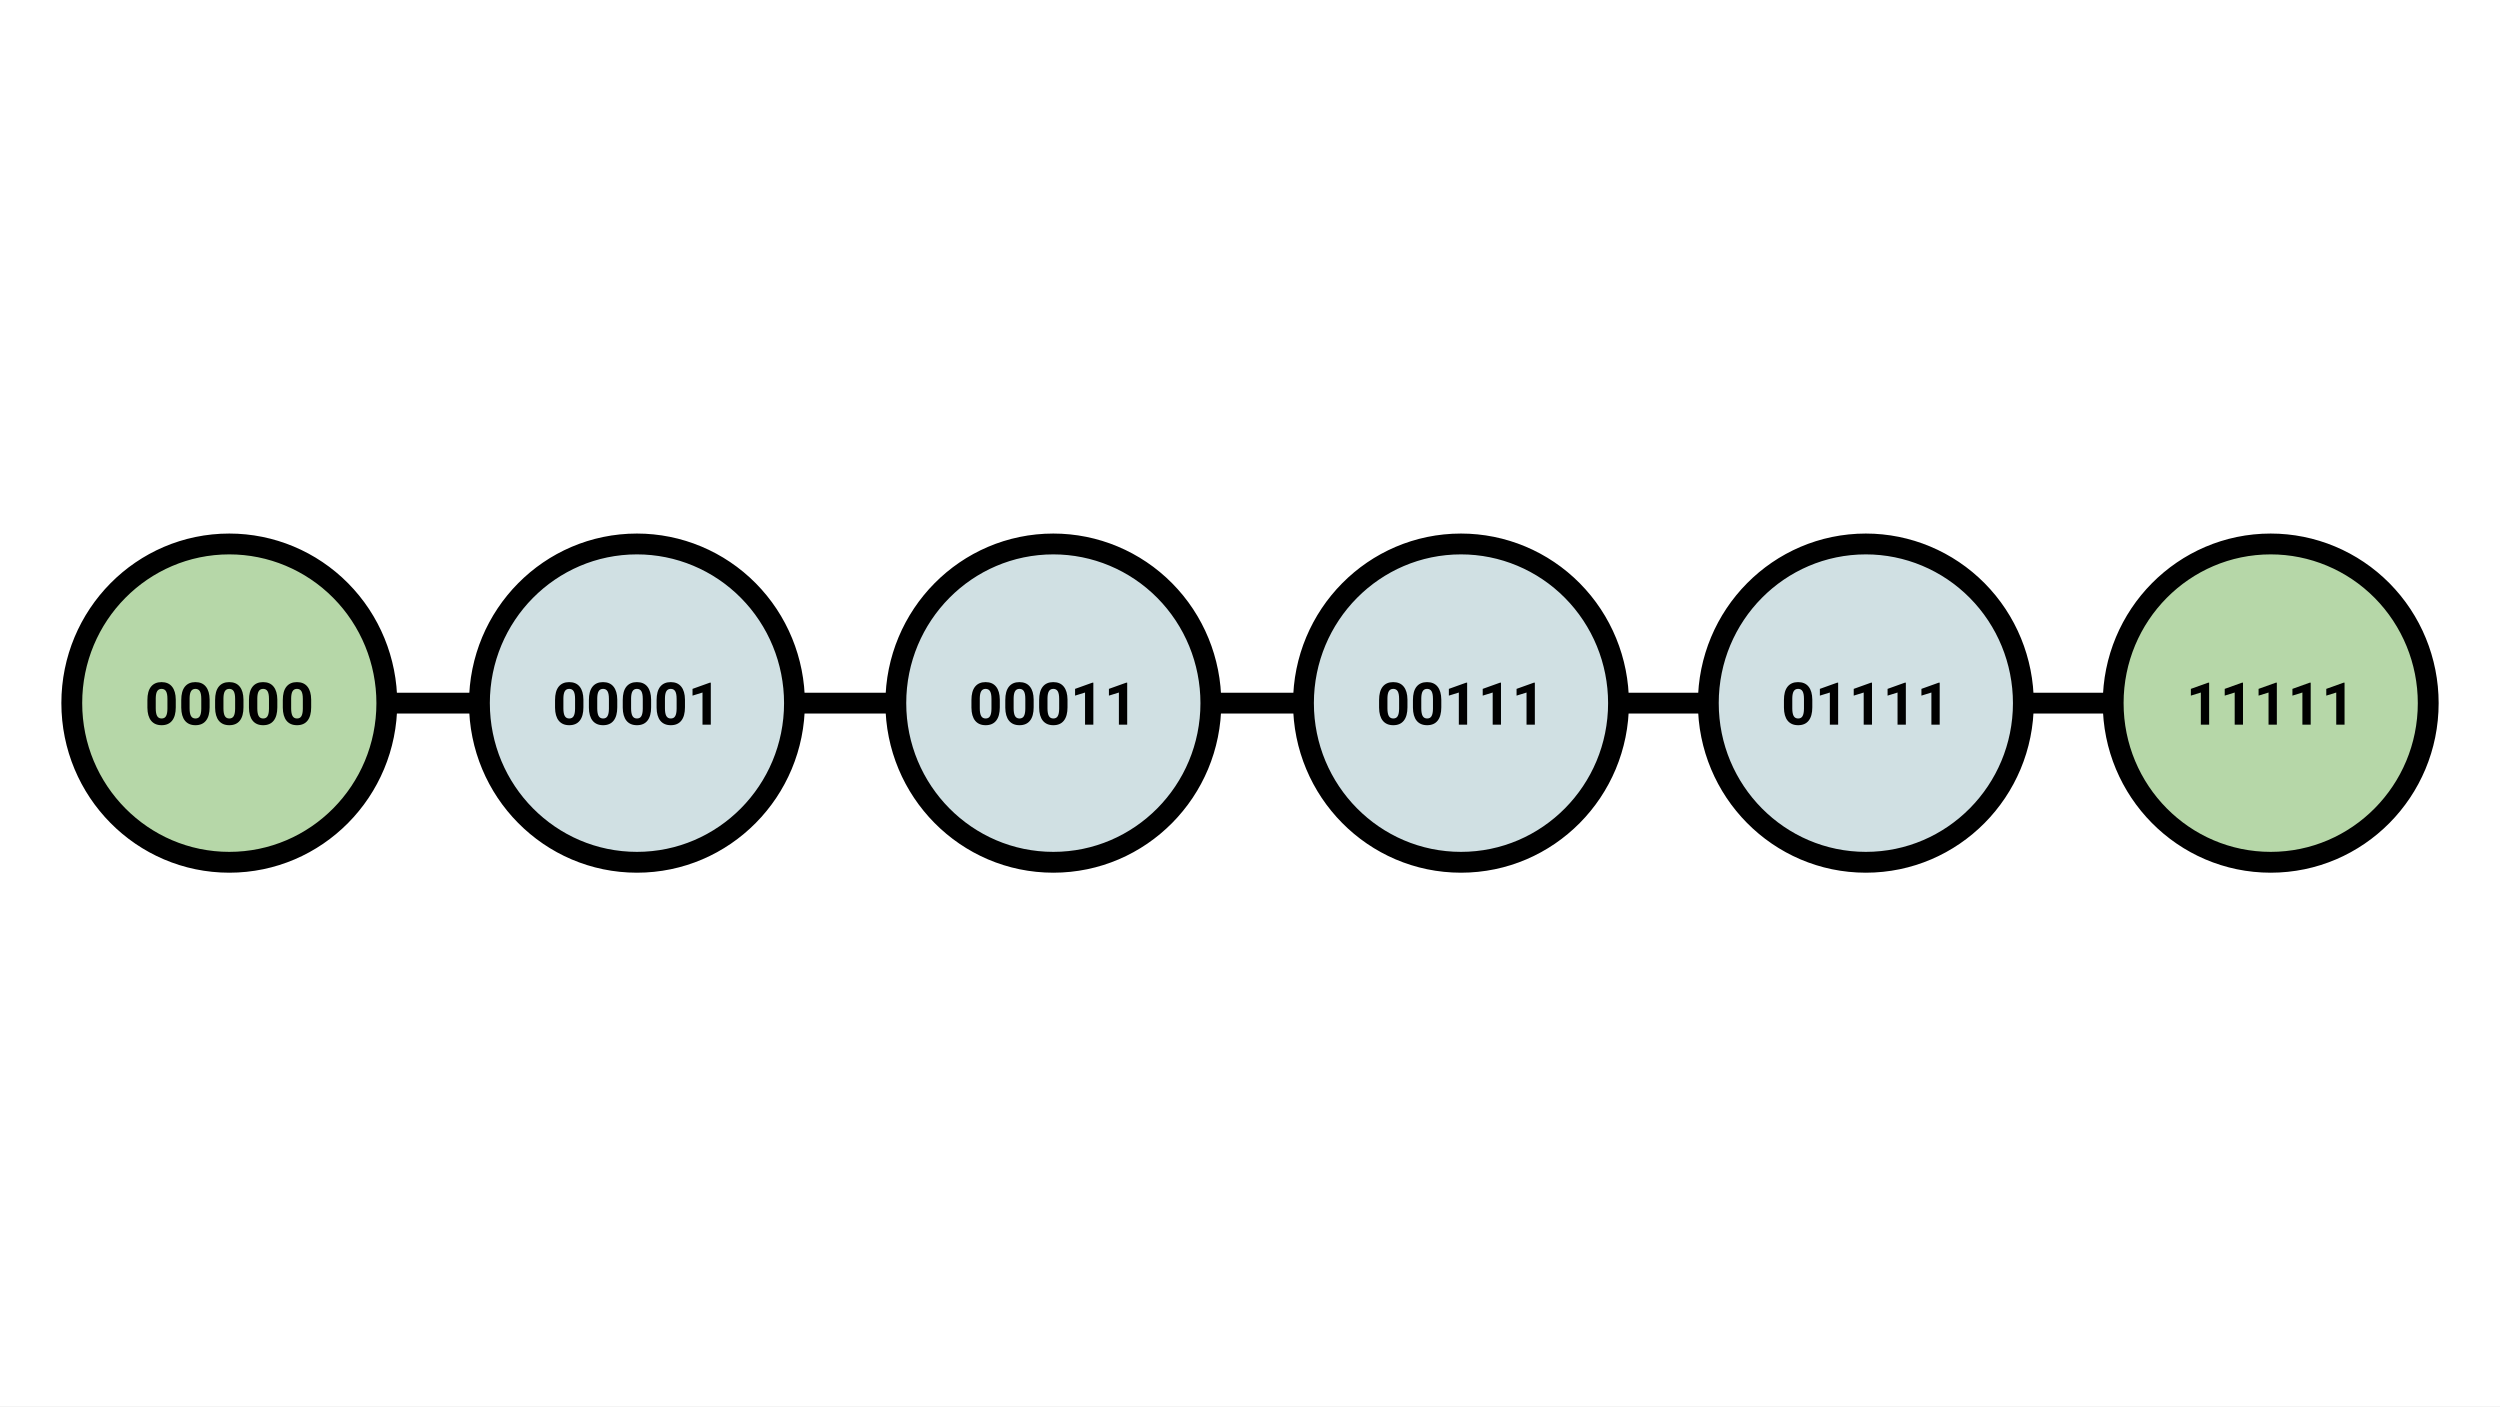
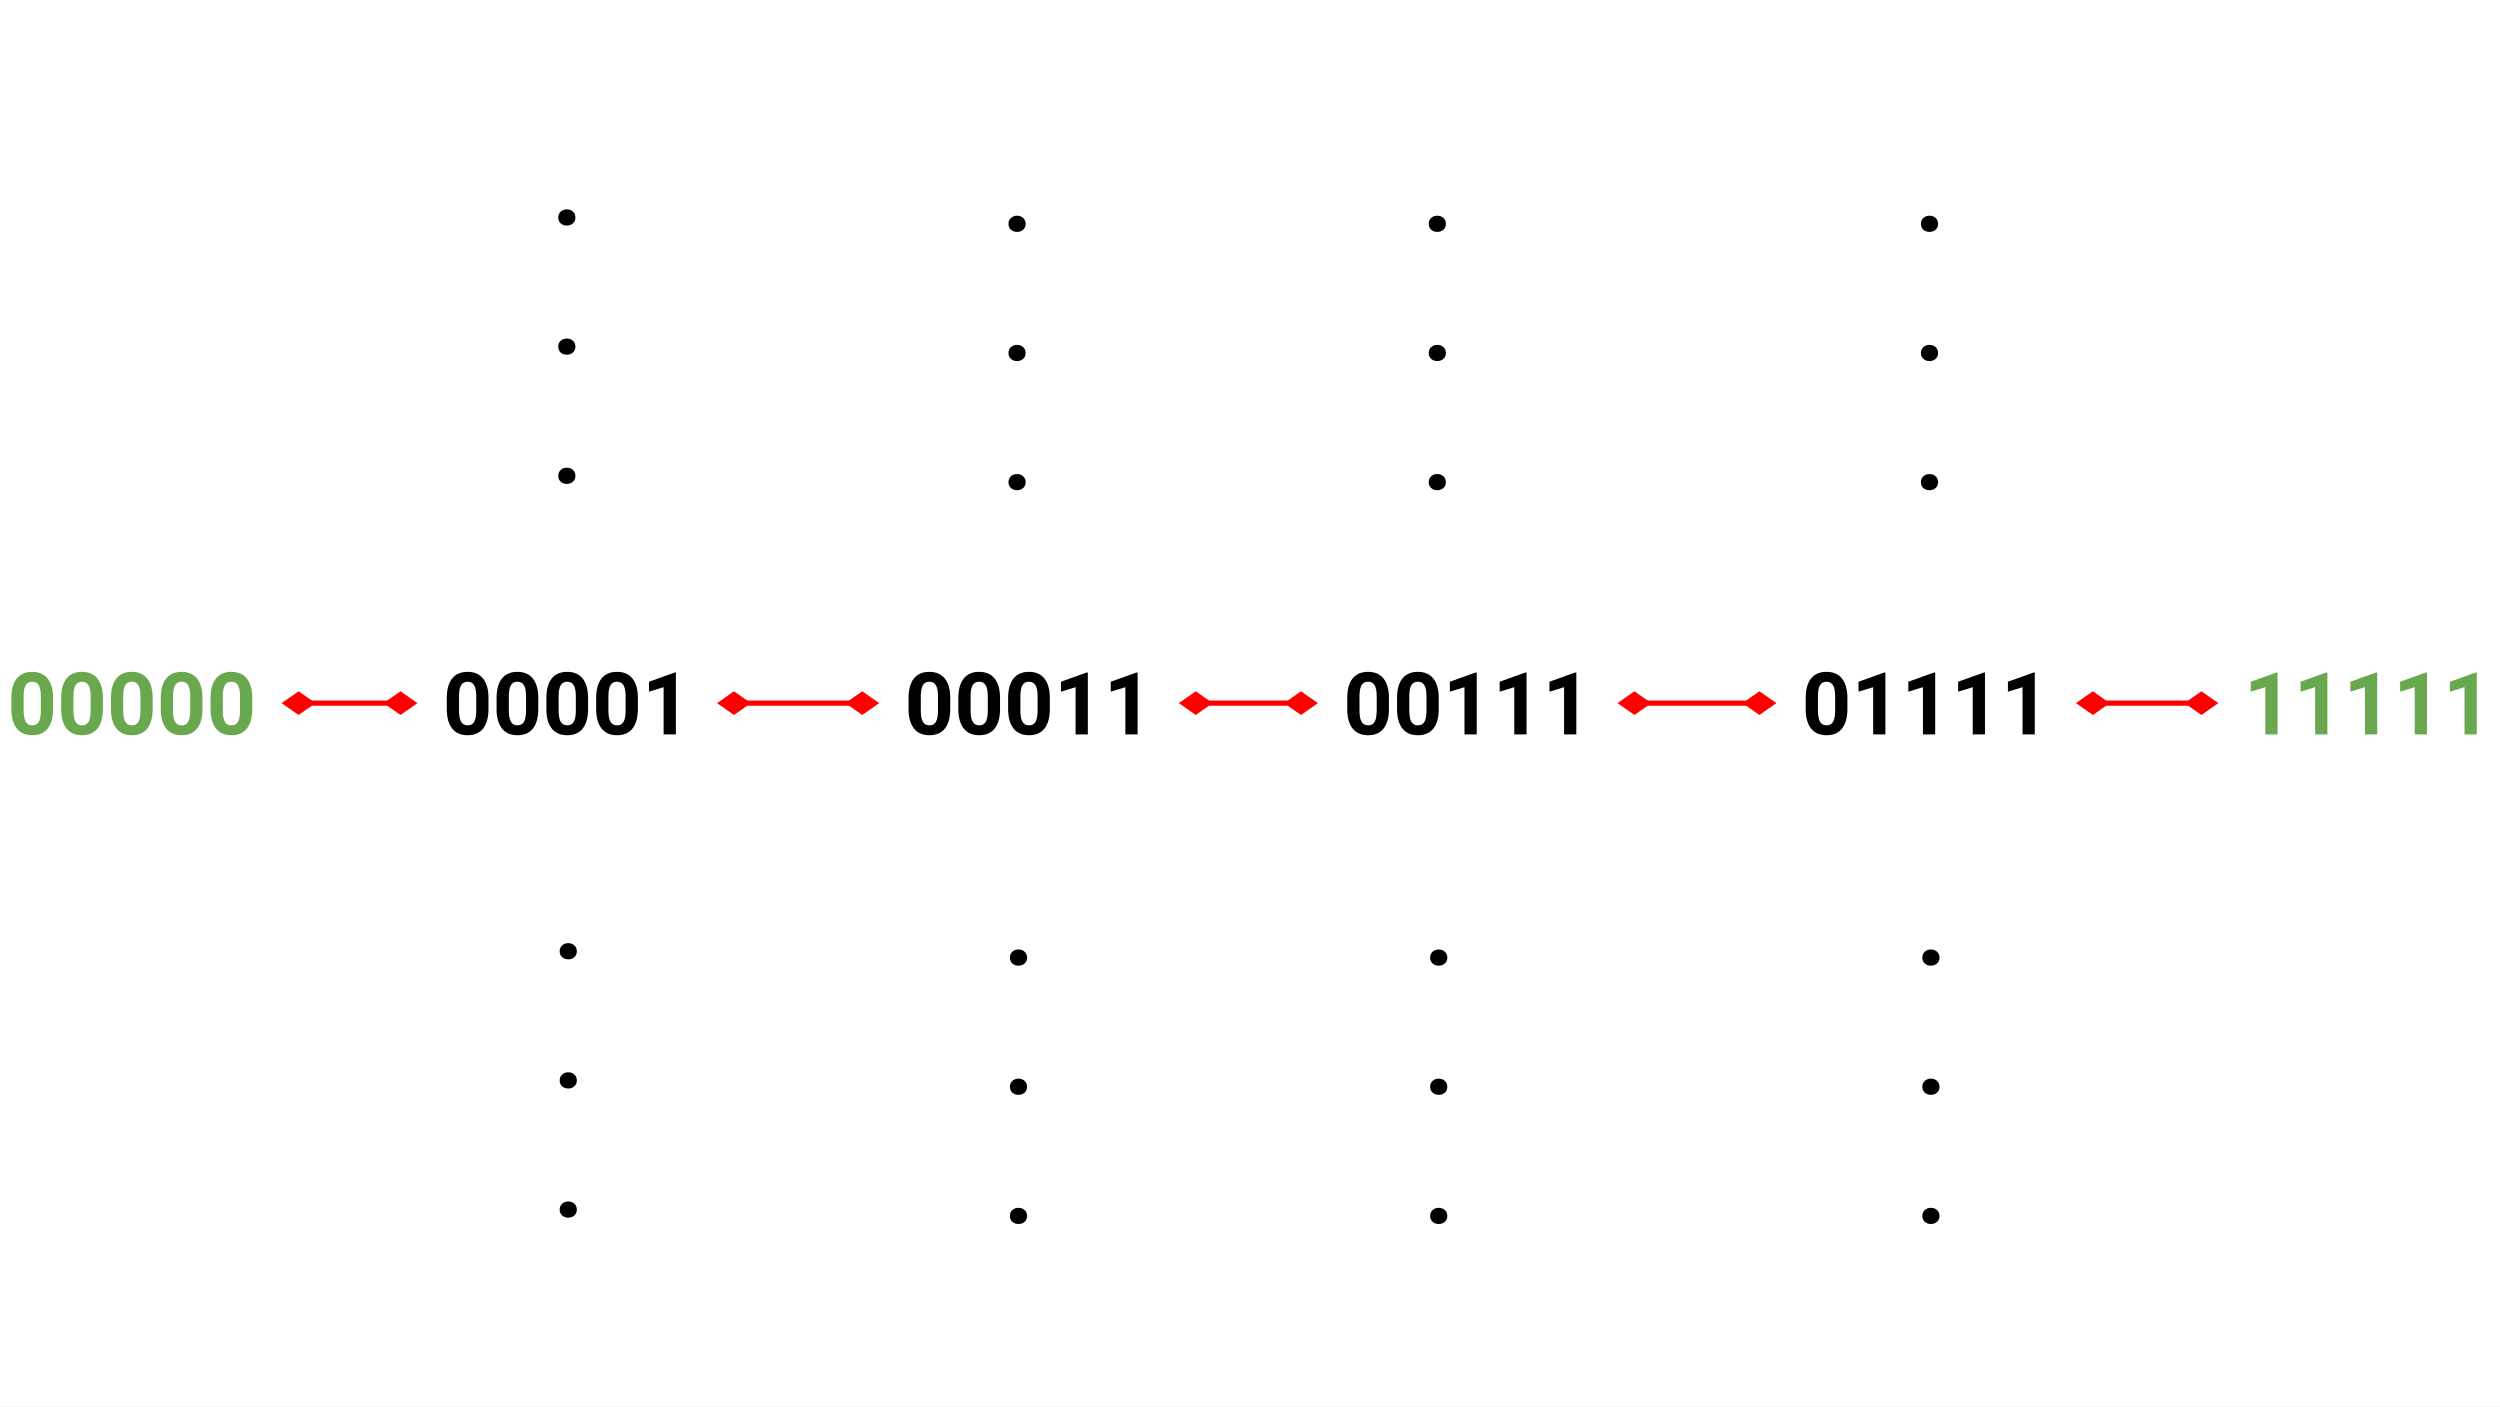
<svg xmlns="http://www.w3.org/2000/svg" version="1.1" viewBox="0.0 0.0 960.0 540.0" fill="none" stroke="none" stroke-linecap="square" stroke-miterlimit="10">
-   <clipPath id="g10ca9ff00e6_0_8.0">
+   <clipPath id="g119b184e3bb_0_98.0">
    <path d="m0 0l960.0 0l0 540.0l-960.0 0l0 -540.0z" clip-rule="nonzero" />
  </clipPath>
-   <g clip-path="url(#g10ca9ff00e6_0_8.0)">
+   <g clip-path="url(#g119b184e3bb_0_98.0)">
    <path fill="#ffffff" d="m0 0l960.0 0l0 540.0l-960.0 0z" fill-rule="evenodd" />
-     <path fill="#b6d7a8" d="m27.564 270.0l0 0c0 -33.755 27.081 -61.118 60.488 -61.118l0 0c16.042 0 31.428 6.439 42.772 17.901c11.344 11.462 17.717 27.007 17.717 43.217l0 0c0 33.755 -27.081 61.118 -60.488 61.118l0 0c-33.407 0 -60.488 -27.363 -60.488 -61.118z" fill-rule="evenodd" />
-     <path stroke="#000000" stroke-width="8.0" stroke-linejoin="round" stroke-linecap="butt" d="m27.564 270.0l0 0c0 -33.755 27.081 -61.118 60.488 -61.118l0 0c16.042 0 31.428 6.439 42.772 17.901c11.344 11.462 17.717 27.007 17.717 43.217l0 0c0 33.755 -27.081 61.118 -60.488 61.118l0 0c-33.407 0 -60.488 -27.363 -60.488 -61.118z" fill-rule="evenodd" />
-     <path fill="#000000" d="m67.494 271.604q0 3.344 -1.391 5.109q-1.375 1.766 -4.047 1.766q-2.625 0 -4.031 -1.734q-1.391 -1.734 -1.422 -4.984l0 -2.953q0 -3.375 1.391 -5.125q1.406 -1.75 4.031 -1.75q2.641 0 4.031 1.734q1.406 1.734 1.438 4.969l0 2.969zm-3.203 -3.25q0 -2.016 -0.547 -2.922q-0.547 -0.906 -1.703 -0.906q-1.125 0 -1.672 0.875q-0.531 0.859 -0.562 2.703l0 3.922q0 1.969 0.531 2.922q0.547 0.953 1.719 0.953q1.172 0 1.688 -0.906q0.531 -0.922 0.547 -2.812l0 -3.828zm16.202 3.25q0 3.344 -1.391 5.109q-1.375 1.766 -4.047 1.766q-2.625 0 -4.031 -1.734q-1.391 -1.734 -1.422 -4.984l0 -2.953q0 -3.375 1.391 -5.125q1.406 -1.75 4.031 -1.75q2.641 0 4.031 1.734q1.406 1.734 1.438 4.969l0 2.969zm-3.203 -3.25q0 -2.016 -0.547 -2.922q-0.547 -0.906 -1.703 -0.906q-1.125 0 -1.672 0.875q-0.531 0.859 -0.562 2.703l0 3.922q0 1.969 0.531 2.922q0.547 0.953 1.719 0.953q1.172 0 1.688 -0.906q0.531 -0.922 0.547 -2.812l0 -3.828zm16.202 3.25q0 3.344 -1.391 5.109q-1.375 1.766 -4.047 1.766q-2.625 0 -4.031 -1.734q-1.391 -1.734 -1.422 -4.984l0 -2.953q0 -3.375 1.391 -5.125q1.406 -1.75 4.031 -1.75q2.641 0 4.031 1.734q1.406 1.734 1.438 4.969l0 2.969zm-3.203 -3.25q0 -2.016 -0.547 -2.922q-0.547 -0.906 -1.703 -0.906q-1.125 0 -1.672 0.875q-0.531 0.859 -0.562 2.703l0 3.922q0 1.969 0.531 2.922q0.547 0.953 1.719 0.953q1.172 0 1.688 -0.906q0.531 -0.922 0.547 -2.812l0 -3.828zm16.202 3.25q0 3.344 -1.391 5.109q-1.375 1.766 -4.047 1.766q-2.625 0 -4.031 -1.734q-1.391 -1.734 -1.422 -4.984l0 -2.953q0 -3.375 1.391 -5.125q1.406 -1.75 4.031 -1.75q2.641 0 4.031 1.734q1.406 1.734 1.438 4.969l0 2.969zm-3.203 -3.25q0 -2.016 -0.547 -2.922q-0.547 -0.906 -1.703 -0.906q-1.125 0 -1.672 0.875q-0.531 0.859 -0.562 2.703l0 3.922q0 1.969 0.531 2.922q0.547 0.953 1.719 0.953q1.172 0 1.688 -0.906q0.531 -0.922 0.547 -2.812l0 -3.828zm16.202 3.25q0 3.344 -1.391 5.109q-1.375 1.766 -4.047 1.766q-2.625 0 -4.031 -1.734q-1.391 -1.734 -1.422 -4.984l0 -2.953q0 -3.375 1.391 -5.125q1.406 -1.75 4.031 -1.75q2.641 0 4.031 1.734q1.406 1.734 1.438 4.969l0 2.969zm-3.203 -3.25q0 -2.016 -0.547 -2.922q-0.547 -0.906 -1.703 -0.906q-1.125 0 -1.672 0.875q-0.531 0.859 -0.562 2.703l0 3.922q0 1.969 0.531 2.922q0.547 0.953 1.719 0.953q1.172 0 1.688 -0.906q0.531 -0.922 0.547 -2.812l0 -3.828z" fill-rule="nonzero" />
-     <path fill="#d0e0e3" d="m343.995 270.0l0 0c0 -33.755 27.081 -61.118 60.488 -61.118l0 0c16.042 0 31.428 6.439 42.772 17.901c11.344 11.462 17.717 27.007 17.717 43.217l0 0c0 33.755 -27.081 61.118 -60.488 61.118l0 0c-33.407 0 -60.488 -27.363 -60.488 -61.118z" fill-rule="evenodd" />
-     <path stroke="#000000" stroke-width="8.0" stroke-linejoin="round" stroke-linecap="butt" d="m343.995 270.0l0 0c0 -33.755 27.081 -61.118 60.488 -61.118l0 0c16.042 0 31.428 6.439 42.772 17.901c11.344 11.462 17.717 27.007 17.717 43.217l0 0c0 33.755 -27.081 61.118 -60.488 61.118l0 0c-33.407 0 -60.488 -27.363 -60.488 -61.118z" fill-rule="evenodd" />
-     <path fill="#000000" d="m383.925 271.604q0 3.344 -1.391 5.109q-1.375 1.766 -4.047 1.766q-2.625 0 -4.031 -1.734q-1.391 -1.734 -1.422 -4.984l0 -2.953q0 -3.375 1.391 -5.125q1.406 -1.75 4.031 -1.75q2.641 0 4.031 1.734q1.406 1.734 1.438 4.969l0 2.969zm-3.203 -3.25q0 -2.016 -0.547 -2.922q-0.547 -0.906 -1.703 -0.906q-1.125 0 -1.672 0.875q-0.531 0.859 -0.562 2.703l0 3.922q0 1.969 0.531 2.922q0.547 0.953 1.719 0.953q1.172 0 1.688 -0.906q0.531 -0.922 0.547 -2.812l0 -3.828zm16.202 3.25q0 3.344 -1.391 5.109q-1.375 1.766 -4.047 1.766q-2.625 0 -4.031 -1.734q-1.391 -1.734 -1.422 -4.984l0 -2.953q0 -3.375 1.391 -5.125q1.406 -1.75 4.031 -1.75q2.641 0 4.031 1.734q1.406 1.734 1.438 4.969l0 2.969zm-3.203 -3.25q0 -2.016 -0.547 -2.922q-0.547 -0.906 -1.703 -0.906q-1.125 0 -1.672 0.875q-0.531 0.859 -0.562 2.703l0 3.922q0 1.969 0.531 2.922q0.547 0.953 1.719 0.953q1.172 0 1.688 -0.906q0.531 -0.922 0.547 -2.812l0 -3.828zm16.202 3.25q0 3.344 -1.391 5.109q-1.375 1.766 -4.047 1.766q-2.625 0 -4.031 -1.734q-1.391 -1.734 -1.422 -4.984l0 -2.953q0 -3.375 1.391 -5.125q1.406 -1.75 4.031 -1.75q2.641 0 4.031 1.734q1.406 1.734 1.438 4.969l0 2.969zm-3.203 -3.25q0 -2.016 -0.547 -2.922q-0.547 -0.906 -1.703 -0.906q-1.125 0 -1.672 0.875q-0.531 0.859 -0.562 2.703l0 3.922q0 1.969 0.531 2.922q0.547 0.953 1.719 0.953q1.172 0 1.688 -0.906q0.531 -0.922 0.547 -2.812l0 -3.828zm13.124 9.906l-3.188 0l0 -12.328l-3.828 1.188l0 -2.594l6.672 -2.391l0.344 0l0 16.125zm12.999 0l-3.188 0l0 -12.328l-3.828 1.188l0 -2.594l6.672 -2.391l0.344 0l0 16.125z" fill-rule="nonzero" />
-     <path fill="#d0e0e3" d="m184.1 270.0l0 0c0 -33.755 27.081 -61.118 60.488 -61.118l0 0c16.042 0 31.428 6.439 42.772 17.901c11.344 11.462 17.717 27.007 17.717 43.217l0 0c0 33.755 -27.081 61.118 -60.488 61.118l0 0c-33.407 0 -60.488 -27.363 -60.488 -61.118z" fill-rule="evenodd" />
-     <path stroke="#000000" stroke-width="8.0" stroke-linejoin="round" stroke-linecap="butt" d="m184.1 270.0l0 0c0 -33.755 27.081 -61.118 60.488 -61.118l0 0c16.042 0 31.428 6.439 42.772 17.901c11.344 11.462 17.717 27.007 17.717 43.217l0 0c0 33.755 -27.081 61.118 -60.488 61.118l0 0c-33.407 0 -60.488 -27.363 -60.488 -61.118z" fill-rule="evenodd" />
-     <path fill="#000000" d="m224.029 271.604q0 3.344 -1.391 5.109q-1.375 1.766 -4.047 1.766q-2.625 0 -4.031 -1.734q-1.391 -1.734 -1.422 -4.984l0 -2.953q0 -3.375 1.391 -5.125q1.406 -1.75 4.031 -1.75q2.641 0 4.031 1.734q1.406 1.734 1.438 4.969l0 2.969zm-3.203 -3.25q0 -2.016 -0.547 -2.922q-0.547 -0.906 -1.703 -0.906q-1.125 0 -1.672 0.875q-0.531 0.859 -0.562 2.703l0 3.922q0 1.969 0.531 2.922q0.547 0.953 1.719 0.953q1.172 0 1.688 -0.906q0.531 -0.922 0.547 -2.812l0 -3.828zm16.202 3.25q0 3.344 -1.391 5.109q-1.375 1.766 -4.047 1.766q-2.625 0 -4.031 -1.734q-1.391 -1.734 -1.422 -4.984l0 -2.953q0 -3.375 1.391 -5.125q1.406 -1.75 4.031 -1.75q2.641 0 4.031 1.734q1.406 1.734 1.438 4.969l0 2.969zm-3.203 -3.25q0 -2.016 -0.547 -2.922q-0.547 -0.906 -1.703 -0.906q-1.125 0 -1.672 0.875q-0.531 0.859 -0.562 2.703l0 3.922q0 1.969 0.531 2.922q0.547 0.953 1.719 0.953q1.172 0 1.688 -0.906q0.531 -0.922 0.547 -2.812l0 -3.828zm16.202 3.25q0 3.344 -1.391 5.109q-1.375 1.766 -4.047 1.766q-2.625 0 -4.031 -1.734q-1.391 -1.734 -1.422 -4.984l0 -2.953q0 -3.375 1.391 -5.125q1.406 -1.75 4.031 -1.75q2.641 0 4.031 1.734q1.406 1.734 1.438 4.969l0 2.969zm-3.203 -3.25q0 -2.016 -0.547 -2.922q-0.547 -0.906 -1.703 -0.906q-1.125 0 -1.672 0.875q-0.531 0.859 -0.562 2.703l0 3.922q0 1.969 0.531 2.922q0.547 0.953 1.719 0.953q1.172 0 1.688 -0.906q0.531 -0.922 0.547 -2.812l0 -3.828zm16.202 3.25q0 3.344 -1.391 5.109q-1.375 1.766 -4.047 1.766q-2.625 0 -4.031 -1.734q-1.391 -1.734 -1.422 -4.984l0 -2.953q0 -3.375 1.391 -5.125q1.406 -1.75 4.031 -1.75q2.641 0 4.031 1.734q1.406 1.734 1.438 4.969l0 2.969zm-3.203 -3.25q0 -2.016 -0.547 -2.922q-0.547 -0.906 -1.703 -0.906q-1.125 0 -1.672 0.875q-0.531 0.859 -0.562 2.703l0 3.922q0 1.969 0.531 2.922q0.547 0.953 1.719 0.953q1.172 0 1.688 -0.906q0.531 -0.922 0.547 -2.812l0 -3.828zm13.124 9.906l-3.188 0l0 -12.328l-3.828 1.188l0 -2.594l6.672 -2.391l0.344 0l0 16.125z" fill-rule="nonzero" />
-     <path fill="#d0e0e3" d="m500.531 270.0l0 0c0 -33.755 27.081 -61.118 60.488 -61.118l0 0c16.042 0 31.428 6.439 42.772 17.901c11.344 11.462 17.717 27.007 17.717 43.217l0 0c0 33.755 -27.081 61.118 -60.488 61.118l0 0c-33.407 0 -60.488 -27.363 -60.488 -61.118z" fill-rule="evenodd" />
-     <path stroke="#000000" stroke-width="8.0" stroke-linejoin="round" stroke-linecap="butt" d="m500.531 270.0l0 0c0 -33.755 27.081 -61.118 60.488 -61.118l0 0c16.042 0 31.428 6.439 42.772 17.901c11.344 11.462 17.717 27.007 17.717 43.217l0 0c0 33.755 -27.081 61.118 -60.488 61.118l0 0c-33.407 0 -60.488 -27.363 -60.488 -61.118z" fill-rule="evenodd" />
-     <path fill="#000000" d="m540.46 271.604q0 3.344 -1.391 5.109q-1.375 1.766 -4.047 1.766q-2.625 0 -4.031 -1.734q-1.391 -1.734 -1.422 -4.984l0 -2.953q0 -3.375 1.391 -5.125q1.406 -1.75 4.031 -1.75q2.641 0 4.031 1.734q1.406 1.734 1.438 4.969l0 2.969zm-3.203 -3.25q0 -2.016 -0.547 -2.922q-0.547 -0.906 -1.703 -0.906q-1.125 0 -1.672 0.875q-0.531 0.859 -0.562 2.703l0 3.922q0 1.969 0.531 2.922q0.547 0.953 1.719 0.953q1.172 0 1.688 -0.906q0.531 -0.922 0.547 -2.812l0 -3.828zm16.202 3.25q0 3.344 -1.391 5.109q-1.375 1.766 -4.047 1.766q-2.625 0 -4.031 -1.734q-1.391 -1.734 -1.422 -4.984l0 -2.953q0 -3.375 1.391 -5.125q1.406 -1.75 4.031 -1.75q2.641 0 4.031 1.734q1.406 1.734 1.438 4.969l0 2.969zm-3.203 -3.25q0 -2.016 -0.547 -2.922q-0.547 -0.906 -1.703 -0.906q-1.125 0 -1.672 0.875q-0.531 0.859 -0.562 2.703l0 3.922q0 1.969 0.531 2.922q0.547 0.953 1.719 0.953q1.172 0 1.688 -0.906q0.531 -0.922 0.547 -2.812l0 -3.828zm13.124 9.906l-3.188 0l0 -12.328l-3.828 1.188l0 -2.594l6.672 -2.391l0.344 0l0 16.125zm12.999 0l-3.188 0l0 -12.328l-3.828 1.188l0 -2.594l6.672 -2.391l0.344 0l0 16.125zm12.999 0l-3.188 0l0 -12.328l-3.828 1.188l0 -2.594l6.672 -2.391l0.344 0l0 16.125z" fill-rule="nonzero" />
-     <path fill="#d0e0e3" d="m655.995 270.0l0 0c0 -33.755 27.081 -61.118 60.488 -61.118l0 0c16.042 0 31.428 6.439 42.772 17.901c11.344 11.462 17.717 27.007 17.717 43.217l0 0c0 33.755 -27.082 61.118 -60.488 61.118l0 0c-33.407 0 -60.488 -27.363 -60.488 -61.118z" fill-rule="evenodd" />
-     <path stroke="#000000" stroke-width="8.0" stroke-linejoin="round" stroke-linecap="butt" d="m655.995 270.0l0 0c0 -33.755 27.081 -61.118 60.488 -61.118l0 0c16.042 0 31.428 6.439 42.772 17.901c11.344 11.462 17.717 27.007 17.717 43.217l0 0c0 33.755 -27.082 61.118 -60.488 61.118l0 0c-33.407 0 -60.488 -27.363 -60.488 -61.118z" fill-rule="evenodd" />
-     <path fill="#000000" d="m695.925 271.604q0 3.344 -1.391 5.109q-1.375 1.766 -4.047 1.766q-2.625 0 -4.031 -1.734q-1.391 -1.734 -1.422 -4.984l0 -2.953q0 -3.375 1.391 -5.125q1.406 -1.75 4.031 -1.75q2.641 0 4.031 1.734q1.406 1.734 1.438 4.969l0 2.969zm-3.203 -3.25q0 -2.016 -0.547 -2.922q-0.547 -0.906 -1.703 -0.906q-1.125 0 -1.672 0.875q-0.531 0.859 -0.562 2.703l0 3.922q0 1.969 0.531 2.922q0.547 0.953 1.719 0.953q1.172 0 1.688 -0.906q0.531 -0.922 0.547 -2.812l0 -3.828zm13.124 9.906l-3.188 0l0 -12.328l-3.828 1.188l0 -2.594l6.672 -2.391l0.344 0l0 16.125zm12.999 0l-3.188 0l0 -12.328l-3.828 1.188l0 -2.594l6.672 -2.391l0.344 0l0 16.125zm12.999 0l-3.188 0l0 -12.328l-3.828 1.188l0 -2.594l6.672 -2.391l0.344 0l0 16.125zm12.999 0l-3.188 0l0 -12.328l-3.828 1.188l0 -2.594l6.672 -2.391l0.344 0l0 16.125z" fill-rule="nonzero" />
-     <path fill="#b6d7a8" d="m811.46 270.0l0 0c0 -33.755 27.081 -61.118 60.488 -61.118l0 0c16.042 0 31.428 6.439 42.772 17.901c11.344 11.462 17.717 27.007 17.717 43.217l0 0c0 33.755 -27.081 61.118 -60.488 61.118l0 0c-33.407 0 -60.488 -27.363 -60.488 -61.118z" fill-rule="evenodd" />
-     <path stroke="#000000" stroke-width="8.0" stroke-linejoin="round" stroke-linecap="butt" d="m811.46 270.0l0 0c0 -33.755 27.081 -61.118 60.488 -61.118l0 0c16.042 0 31.428 6.439 42.772 17.901c11.344 11.462 17.717 27.007 17.717 43.217l0 0c0 33.755 -27.081 61.118 -60.488 61.118l0 0c-33.407 0 -60.488 -27.363 -60.488 -61.118z" fill-rule="evenodd" />
-     <path fill="#000000" d="m848.311 278.26l-3.188 0l0 -12.328l-3.828 1.188l0 -2.594l6.672 -2.391l0.344 0l0 16.125zm12.999 0l-3.188 0l0 -12.328l-3.828 1.188l0 -2.594l6.672 -2.391l0.344 0l0 16.125zm12.999 0l-3.188 0l0 -12.328l-3.828 1.188l0 -2.594l6.672 -2.391l0.344 0l0 16.125zm12.999 0l-3.188 0l0 -12.328l-3.828 1.188l0 -2.594l6.672 -2.391l0.344 0l0 16.125zm12.999 0l-3.188 0l0 -12.328l-3.828 1.188l0 -2.594l6.672 -2.391l0.344 0l0 16.125z" fill-rule="nonzero" />
-     <path fill="#000000" fill-opacity="0.0" d="m148.541 270.0l35.559 0" fill-rule="evenodd" />
-     <path stroke="#000000" stroke-width="8.0" stroke-linejoin="round" stroke-linecap="butt" d="m148.541 270.0l35.559 0" fill-rule="evenodd" />
-     <path fill="#000000" fill-opacity="0.0" d="m306.756 270.0l35.559 0" fill-rule="evenodd" />
-     <path stroke="#000000" stroke-width="8.0" stroke-linejoin="round" stroke-linecap="butt" d="m306.756 270.0l35.559 0" fill-rule="evenodd" />
-     <path fill="#000000" fill-opacity="0.0" d="m462.756 270.0l35.559 0" fill-rule="evenodd" />
-     <path stroke="#000000" stroke-width="8.0" stroke-linejoin="round" stroke-linecap="butt" d="m462.756 270.0l35.559 0" fill-rule="evenodd" />
-     <path fill="#000000" fill-opacity="0.0" d="m620.971 270.0l35.559 0" fill-rule="evenodd" />
-     <path stroke="#000000" stroke-width="8.0" stroke-linejoin="round" stroke-linecap="butt" d="m620.971 270.0l35.559 0" fill-rule="evenodd" />
-     <path fill="#000000" fill-opacity="0.0" d="m776.971 270.0l35.559 0" fill-rule="evenodd" />
-     <path stroke="#000000" stroke-width="8.0" stroke-linejoin="round" stroke-linecap="butt" d="m776.971 270.0l35.559 0" fill-rule="evenodd" />
+     <path fill="#000000" fill-opacity="0.0" d="m-6.898 242.362l115.055 0l0 55.276l-115.055 0z" fill-rule="evenodd" />
+     <path fill="#6aa84f" d="m20.389 272.203q0 4.922 -2.047 7.531q-2.031 2.594 -5.953 2.594q-3.859 0 -5.922 -2.547q-2.047 -2.562 -2.094 -7.328l0 -4.359q0 -4.969 2.047 -7.531q2.063 -2.578 5.938 -2.578q3.875 0 5.922 2.547q2.062 2.547 2.109 7.312l0 4.359zm-4.703 -4.781q0 -2.953 -0.812 -4.297q-0.797 -1.344 -2.516 -1.344q-1.656 0 -2.453 1.281q-0.781 1.281 -0.828 4.0l0 5.766q0 2.891 0.781 4.297q0.797 1.406 2.531 1.406q1.734 0 2.5 -1.344q0.766 -1.359 0.797 -4.141l0 -5.625zm23.824 4.781q0 4.922 -2.047 7.531q-2.031 2.594 -5.953 2.594q-3.859 0 -5.922 -2.547q-2.047 -2.562 -2.094 -7.328l0 -4.359q0 -4.969 2.047 -7.531q2.062 -2.578 5.938 -2.578q3.875 0 5.922 2.547q2.062 2.547 2.109 7.312l0 4.359zm-4.703 -4.781q0 -2.953 -0.812 -4.297q-0.797 -1.344 -2.516 -1.344q-1.656 0 -2.453 1.281q-0.781 1.281 -0.828 4.0l0 5.766q0 2.891 0.781 4.297q0.797 1.406 2.531 1.406q1.734 0 2.5 -1.344q0.766 -1.359 0.797 -4.141l0 -5.625zm23.824 4.781q0 4.922 -2.047 7.531q-2.031 2.594 -5.953 2.594q-3.859 0 -5.922 -2.547q-2.047 -2.562 -2.094 -7.328l0 -4.359q0 -4.969 2.047 -7.531q2.062 -2.578 5.938 -2.578q3.875 0 5.922 2.547q2.062 2.547 2.109 7.312l0 4.359zm-4.703 -4.781q0 -2.953 -0.812 -4.297q-0.797 -1.344 -2.516 -1.344q-1.656 0 -2.453 1.281q-0.781 1.281 -0.828 4.0l0 5.766q0 2.891 0.781 4.297q0.797 1.406 2.531 1.406q1.734 0 2.5 -1.344q0.766 -1.359 0.797 -4.141l0 -5.625zm23.824 4.781q0 4.922 -2.047 7.531q-2.031 2.594 -5.953 2.594q-3.859 0 -5.922 -2.547q-2.047 -2.562 -2.094 -7.328l0 -4.359q0 -4.969 2.047 -7.531q2.062 -2.578 5.938 -2.578q3.875 0 5.922 2.547q2.062 2.547 2.109 7.312l0 4.359zm-4.703 -4.781q0 -2.953 -0.812 -4.297q-0.797 -1.344 -2.516 -1.344q-1.656 0 -2.453 1.281q-0.781 1.281 -0.828 4.0l0 5.766q0 2.891 0.781 4.297q0.797 1.406 2.531 1.406q1.734 0 2.5 -1.344q0.766 -1.359 0.797 -4.141l0 -5.625zm23.824 4.781q0 4.922 -2.047 7.531q-2.031 2.594 -5.953 2.594q-3.859 0 -5.922 -2.547q-2.047 -2.562 -2.094 -7.328l0 -4.359q0 -4.969 2.047 -7.531q2.062 -2.578 5.938 -2.578q3.875 0 5.922 2.547q2.062 2.547 2.109 7.312l0 4.359zm-4.703 -4.781q0 -2.953 -0.812 -4.297q-0.797 -1.344 -2.516 -1.344q-1.656 0 -2.453 1.281q-0.781 1.281 -0.828 4.0l0 5.766q0 2.891 0.781 4.297q0.797 1.406 2.531 1.406q1.734 0 2.5 -1.344q0.766 -1.359 0.797 -4.141l0 -5.625z" fill-rule="nonzero" />
+     <path fill="#000000" fill-opacity="0.0" d="m160.294 242.362l115.055 0l0 55.276l-115.055 0z" fill-rule="evenodd" />
+     <path fill="#000000" d="m187.581 272.203q0 4.922 -2.047 7.531q-2.031 2.594 -5.953 2.594q-3.859 0 -5.922 -2.547q-2.047 -2.562 -2.094 -7.328l0 -4.359q0 -4.969 2.047 -7.531q2.062 -2.578 5.938 -2.578q3.875 0 5.922 2.547q2.062 2.547 2.109 7.312l0 4.359zm-4.703 -4.781q0 -2.953 -0.812 -4.297q-0.797 -1.344 -2.516 -1.344q-1.656 0 -2.453 1.281q-0.781 1.281 -0.828 4.0l0 5.766q0 2.891 0.781 4.297q0.797 1.406 2.531 1.406q1.734 0 2.5 -1.344q0.766 -1.359 0.797 -4.141l0 -5.625zm23.824 4.781q0 4.922 -2.047 7.531q-2.031 2.594 -5.953 2.594q-3.859 0 -5.922 -2.547q-2.047 -2.562 -2.094 -7.328l0 -4.359q0 -4.969 2.047 -7.531q2.062 -2.578 5.938 -2.578q3.875 0 5.922 2.547q2.062 2.547 2.109 7.312l0 4.359zm-4.703 -4.781q0 -2.953 -0.812 -4.297q-0.797 -1.344 -2.516 -1.344q-1.656 0 -2.453 1.281q-0.781 1.281 -0.828 4.0l0 5.766q0 2.891 0.781 4.297q0.797 1.406 2.531 1.406q1.734 0 2.5 -1.344q0.766 -1.359 0.797 -4.141l0 -5.625zm23.824 4.781q0 4.922 -2.047 7.531q-2.031 2.594 -5.953 2.594q-3.859 0 -5.922 -2.547q-2.047 -2.562 -2.094 -7.328l0 -4.359q0 -4.969 2.047 -7.531q2.062 -2.578 5.938 -2.578q3.875 0 5.922 2.547q2.062 2.547 2.109 7.312l0 4.359zm-4.703 -4.781q0 -2.953 -0.812 -4.297q-0.797 -1.344 -2.516 -1.344q-1.656 0 -2.453 1.281q-0.781 1.281 -0.828 4.0l0 5.766q0 2.891 0.781 4.297q0.797 1.406 2.531 1.406q1.734 0 2.5 -1.344q0.766 -1.359 0.797 -4.141l0 -5.625zm23.824 4.781q0 4.922 -2.047 7.531q-2.031 2.594 -5.953 2.594q-3.859 0 -5.922 -2.547q-2.047 -2.562 -2.094 -7.328l0 -4.359q0 -4.969 2.047 -7.531q2.062 -2.578 5.938 -2.578q3.875 0 5.922 2.547q2.062 2.547 2.109 7.312l0 4.359zm-4.703 -4.781q0 -2.953 -0.812 -4.297q-0.797 -1.344 -2.516 -1.344q-1.656 0 -2.453 1.281q-0.781 1.281 -0.828 4.0l0 5.766q0 2.891 0.781 4.297q0.797 1.406 2.531 1.406q1.734 0 2.5 -1.344q0.766 -1.359 0.797 -4.141l0 -5.625zm19.293 14.578l-4.703 0l0 -18.125l-5.609 1.734l0 -3.828l9.812 -3.516l0.5 0l0 23.734z" fill-rule="nonzero" />
+     <path fill="#000000" fill-opacity="0.0" d="m682.115 242.362l115.055 0l0 55.276l-115.055 0z" fill-rule="evenodd" />
+     <path fill="#000000" d="m709.402 272.203q0 4.922 -2.047 7.531q-2.031 2.594 -5.953 2.594q-3.859 0 -5.922 -2.547q-2.047 -2.562 -2.094 -7.328l0 -4.359q0 -4.969 2.047 -7.531q2.062 -2.578 5.938 -2.578q3.875 0 5.922 2.547q2.062 2.547 2.109 7.312l0 4.359zm-4.703 -4.781q0 -2.953 -0.812 -4.297q-0.797 -1.344 -2.516 -1.344q-1.656 0 -2.453 1.281q-0.781 1.281 -0.828 4.0l0 5.766q0 2.891 0.781 4.297q0.797 1.406 2.531 1.406q1.734 0 2.5 -1.344q0.766 -1.359 0.797 -4.141l0 -5.625zm19.293 14.578l-4.703 0l0 -18.125l-5.609 1.734l0 -3.828l9.812 -3.516l0.5 0l0 23.734zm19.121 0l-4.703 0l0 -18.125l-5.609 1.734l0 -3.828l9.812 -3.516l0.5 0l0 23.734zm19.121 0l-4.703 0l0 -18.125l-5.609 1.734l0 -3.828l9.812 -3.516l0.5 0l0 23.734zm19.121 0l-4.703 0l0 -18.125l-5.609 1.734l0 -3.828l9.812 -3.516l0.5 0l0 23.734z" fill-rule="nonzero" />
+     <path fill="#000000" fill-opacity="0.0" d="m337.609 242.362l115.055 0l0 55.276l-115.055 0z" fill-rule="evenodd" />
+     <path fill="#000000" d="m364.896 272.203q0 4.922 -2.047 7.531q-2.031 2.594 -5.953 2.594q-3.859 0 -5.922 -2.547q-2.047 -2.562 -2.094 -7.328l0 -4.359q0 -4.969 2.047 -7.531q2.062 -2.578 5.938 -2.578q3.875 0 5.922 2.547q2.062 2.547 2.109 7.312l0 4.359zm-4.703 -4.781q0 -2.953 -0.812 -4.297q-0.797 -1.344 -2.516 -1.344q-1.656 0 -2.453 1.281q-0.781 1.281 -0.828 4.0l0 5.766q0 2.891 0.781 4.297q0.797 1.406 2.531 1.406q1.734 0 2.5 -1.344q0.766 -1.359 0.797 -4.141l0 -5.625zm23.824 4.781q0 4.922 -2.047 7.531q-2.031 2.594 -5.953 2.594q-3.859 0 -5.922 -2.547q-2.047 -2.562 -2.094 -7.328l0 -4.359q0 -4.969 2.047 -7.531q2.062 -2.578 5.938 -2.578q3.875 0 5.922 2.547q2.062 2.547 2.109 7.312l0 4.359zm-4.703 -4.781q0 -2.953 -0.812 -4.297q-0.797 -1.344 -2.516 -1.344q-1.656 0 -2.453 1.281q-0.781 1.281 -0.828 4.0l0 5.766q0 2.891 0.781 4.297q0.797 1.406 2.531 1.406q1.734 0 2.5 -1.344q0.766 -1.359 0.797 -4.141l0 -5.625zm23.824 4.781q0 4.922 -2.047 7.531q-2.031 2.594 -5.953 2.594q-3.859 0 -5.922 -2.547q-2.047 -2.562 -2.094 -7.328l0 -4.359q0 -4.969 2.047 -7.531q2.062 -2.578 5.938 -2.578q3.875 0 5.922 2.547q2.062 2.547 2.109 7.312l0 4.359zm-4.703 -4.781q0 -2.953 -0.812 -4.297q-0.797 -1.344 -2.516 -1.344q-1.656 0 -2.453 1.281q-0.781 1.281 -0.828 4.0l0 5.766q0 2.891 0.781 4.297q0.797 1.406 2.531 1.406q1.734 0 2.5 -1.344q0.766 -1.359 0.797 -4.141l0 -5.625zm19.293 14.578l-4.703 0l0 -18.125l-5.609 1.734l0 -3.828l9.812 -3.516l0.5 0l0 23.734zm19.121 0l-4.703 0l0 -18.125l-5.609 1.734l0 -3.828l9.812 -3.516l0.5 0l0 23.734z" fill-rule="nonzero" />
+     <path fill="#000000" fill-opacity="0.0" d="m506.068 242.362l115.055 0l0 55.276l-115.055 0z" fill-rule="evenodd" />
+     <path fill="#000000" d="m533.355 272.203q0 4.922 -2.047 7.531q-2.031 2.594 -5.953 2.594q-3.859 0 -5.922 -2.547q-2.047 -2.562 -2.094 -7.328l0 -4.359q0 -4.969 2.047 -7.531q2.062 -2.578 5.938 -2.578q3.875 0 5.922 2.547q2.062 2.547 2.109 7.312l0 4.359zm-4.703 -4.781q0 -2.953 -0.812 -4.297q-0.797 -1.344 -2.516 -1.344q-1.656 0 -2.453 1.281q-0.781 1.281 -0.828 4.0l0 5.766q0 2.891 0.781 4.297q0.797 1.406 2.531 1.406q1.734 0 2.5 -1.344q0.766 -1.359 0.797 -4.141l0 -5.625zm23.825 4.781q0 4.922 -2.047 7.531q-2.031 2.594 -5.953 2.594q-3.859 0 -5.922 -2.547q-2.047 -2.562 -2.094 -7.328l0 -4.359q0 -4.969 2.047 -7.531q2.062 -2.578 5.938 -2.578q3.875 0 5.922 2.547q2.062 2.547 2.109 7.312l0 4.359zm-4.703 -4.781q0 -2.953 -0.812 -4.297q-0.797 -1.344 -2.516 -1.344q-1.656 0 -2.453 1.281q-0.781 1.281 -0.828 4.0l0 5.766q0 2.891 0.781 4.297q0.797 1.406 2.531 1.406q1.734 0 2.5 -1.344q0.766 -1.359 0.797 -4.141l0 -5.625zm19.293 14.578l-4.703 0l0 -18.125l-5.609 1.734l0 -3.828l9.812 -3.516l0.5 0l0 23.734zm19.121 0l-4.703 0l0 -18.125l-5.609 1.734l0 -3.828l9.812 -3.516l0.5 0l0 23.734zm19.121 0l-4.703 0l0 -18.125l-5.609 1.734l0 -3.828l9.812 -3.516l0.5 0l0 23.734z" fill-rule="nonzero" />
+     <path fill="#000000" fill-opacity="0.0" d="m851.842 242.362l115.055 0l0 55.276l-115.055 0z" fill-rule="evenodd" />
+     <path fill="#6aa84f" d="m874.598 282.0l-4.703 0l0 -18.125l-5.609 1.734l0 -3.828l9.812 -3.516l0.5 0l0 23.734zm19.121 0l-4.703 0l0 -18.125l-5.609 1.734l0 -3.828l9.812 -3.516l0.5 0l0 23.734zm19.121 0l-4.703 0l0 -18.125l-5.609 1.734l0 -3.828l9.812 -3.516l0.5 0l0 23.734zm19.121 0l-4.703 0l0 -18.125l-5.609 1.734l0 -3.828l9.812 -3.516l0.5 0l0 23.734zm19.121 0l-4.703 0l0 -18.125l-5.609 1.734l0 -3.828l9.812 -3.516l0.5 0l0 23.734z" fill-rule="nonzero" />
+     <path fill="#000000" fill-opacity="0.0" d="m202.577 52.47l30.488 0l0 137.291l-30.488 0z" fill-rule="evenodd" />
+     <path fill="#000000" d="m214.365 83.536q0 -1.406 0.938 -2.266q0.938 -0.875 2.344 -0.875q1.438 0 2.375 0.875q0.938 0.859 0.938 2.266q0 1.359 -0.938 2.219q-0.922 0.859 -2.375 0.859q-1.422 0 -2.359 -0.859q-0.922 -0.859 -0.922 -2.219z" fill-rule="nonzero" />
+     <path fill="#000000" d="m214.365 133.136q0 -1.406 0.938 -2.266q0.938 -0.875 2.344 -0.875q1.438 0 2.375 0.875q0.938 0.859 0.938 2.266q0 1.359 -0.938 2.219q-0.922 0.859 -2.375 0.859q-1.422 0 -2.359 -0.859q-0.922 -0.859 -0.922 -2.219z" fill-rule="nonzero" />
+     <path fill="#000000" d="m214.365 182.736q0 -1.406 0.938 -2.266q0.938 -0.875 2.344 -0.875q1.438 0 2.375 0.875q0.938 0.859 0.938 2.266q0 1.359 -0.938 2.219q-0.922 0.859 -2.375 0.859q-1.422 0 -2.359 -0.859q-0.922 -0.859 -0.922 -2.219z" fill-rule="nonzero" />
+     <path fill="#000000" fill-opacity="0.0" d="m203.125 334.239l30.488 0l0 137.291l-30.488 0z" fill-rule="evenodd" />
+     <path fill="#000000" d="m214.912 365.305q0 -1.406 0.938 -2.266q0.938 -0.875 2.344 -0.875q1.438 0 2.375 0.875q0.938 0.859 0.938 2.266q0 1.359 -0.938 2.219q-0.922 0.859 -2.375 0.859q-1.422 0 -2.359 -0.859q-0.922 -0.859 -0.922 -2.219z" fill-rule="nonzero" />
+     <path fill="#000000" d="m214.912 414.905q0 -1.406 0.938 -2.266q0.938 -0.875 2.344 -0.875q1.438 0 2.375 0.875q0.938 0.859 0.938 2.266q0 1.359 -0.938 2.219q-0.922 0.859 -2.375 0.859q-1.422 0 -2.359 -0.859q-0.922 -0.859 -0.922 -2.219z" fill-rule="nonzero" />
+     <path fill="#000000" d="m214.912 464.505q0 -1.406 0.938 -2.266q0.938 -0.875 2.344 -0.875q1.438 0 2.375 0.875q0.938 0.859 0.938 2.266q0 1.359 -0.938 2.219q-0.922 0.859 -2.375 0.859q-1.422 0 -2.359 -0.859q-0.922 -0.859 -0.922 -2.219z" fill-rule="nonzero" />
+     <path fill="#000000" fill-opacity="0.0" d="m375.465 54.903l30.488 0l0 137.291l-30.488 0z" fill-rule="evenodd" />
+     <path fill="#000000" d="m387.252 85.969q0 -1.406 0.938 -2.266q0.938 -0.875 2.344 -0.875q1.438 0 2.375 0.875q0.938 0.859 0.938 2.266q0 1.359 -0.938 2.219q-0.922 0.859 -2.375 0.859q-1.422 0 -2.359 -0.859q-0.922 -0.859 -0.922 -2.219z" fill-rule="nonzero" />
+     <path fill="#000000" d="m387.252 135.569q0 -1.406 0.938 -2.266q0.938 -0.875 2.344 -0.875q1.438 0 2.375 0.875q0.938 0.859 0.938 2.266q0 1.359 -0.938 2.219q-0.922 0.859 -2.375 0.859q-1.422 0 -2.359 -0.859q-0.922 -0.859 -0.922 -2.219z" fill-rule="nonzero" />
+     <path fill="#000000" d="m387.252 185.169q0 -1.406 0.938 -2.266q0.938 -0.875 2.344 -0.875q1.438 0 2.375 0.875q0.938 0.859 0.938 2.266q0 1.359 -0.938 2.219q-0.922 0.859 -2.375 0.859q-1.422 0 -2.359 -0.859q-0.922 -0.859 -0.922 -2.219z" fill-rule="nonzero" />
+     <path fill="#000000" fill-opacity="0.0" d="m376.012 336.672l30.488 0l0 137.291l-30.488 0z" fill-rule="evenodd" />
+     <path fill="#000000" d="m387.799 367.738q0 -1.406 0.938 -2.266q0.938 -0.875 2.344 -0.875q1.438 0 2.375 0.875q0.938 0.859 0.938 2.266q0 1.359 -0.938 2.219q-0.922 0.859 -2.375 0.859q-1.422 0 -2.359 -0.859q-0.922 -0.859 -0.922 -2.219z" fill-rule="nonzero" />
+     <path fill="#000000" d="m387.799 417.338q0 -1.406 0.938 -2.266q0.938 -0.875 2.344 -0.875q1.438 0 2.375 0.875q0.938 0.859 0.938 2.266q0 1.359 -0.938 2.219q-0.922 0.859 -2.375 0.859q-1.422 0 -2.359 -0.859q-0.922 -0.859 -0.922 -2.219z" fill-rule="nonzero" />
+     <path fill="#000000" d="m387.799 466.938q0 -1.406 0.938 -2.266q0.938 -0.875 2.344 -0.875q1.438 0 2.375 0.875q0.938 0.859 0.938 2.266q0 1.359 -0.938 2.219q-0.922 0.859 -2.375 0.859q-1.422 0 -2.359 -0.859q-0.922 -0.859 -0.922 -2.219z" fill-rule="nonzero" />
+     <path fill="#000000" fill-opacity="0.0" d="m536.84 54.903l30.488 0l0 137.291l-30.488 0z" fill-rule="evenodd" />
+     <path fill="#000000" d="m548.627 85.969q0 -1.406 0.938 -2.266q0.938 -0.875 2.344 -0.875q1.438 0 2.375 0.875q0.938 0.859 0.938 2.266q0 1.359 -0.938 2.219q-0.922 0.859 -2.375 0.859q-1.422 0 -2.359 -0.859q-0.922 -0.859 -0.922 -2.219z" fill-rule="nonzero" />
+     <path fill="#000000" d="m548.627 135.569q0 -1.406 0.938 -2.266q0.938 -0.875 2.344 -0.875q1.438 0 2.375 0.875q0.938 0.859 0.938 2.266q0 1.359 -0.938 2.219q-0.922 0.859 -2.375 0.859q-1.422 0 -2.359 -0.859q-0.922 -0.859 -0.922 -2.219z" fill-rule="nonzero" />
+     <path fill="#000000" d="m548.627 185.169q0 -1.406 0.938 -2.266q0.938 -0.875 2.344 -0.875q1.438 0 2.375 0.875q0.938 0.859 0.938 2.266q0 1.359 -0.938 2.219q-0.922 0.859 -2.375 0.859q-1.422 0 -2.359 -0.859q-0.922 -0.859 -0.922 -2.219z" fill-rule="nonzero" />
+     <path fill="#000000" fill-opacity="0.0" d="m537.387 336.672l30.488 0l0 137.291l-30.488 0z" fill-rule="evenodd" />
+     <path fill="#000000" d="m549.175 367.738q0 -1.406 0.938 -2.266q0.938 -0.875 2.344 -0.875q1.438 0 2.375 0.875q0.938 0.859 0.938 2.266q0 1.359 -0.938 2.219q-0.922 0.859 -2.375 0.859q-1.422 0 -2.359 -0.859q-0.922 -0.859 -0.922 -2.219z" fill-rule="nonzero" />
+     <path fill="#000000" d="m549.175 417.338q0 -1.406 0.938 -2.266q0.938 -0.875 2.344 -0.875q1.438 0 2.375 0.875q0.938 0.859 0.938 2.266q0 1.359 -0.938 2.219q-0.922 0.859 -2.375 0.859q-1.422 0 -2.359 -0.859q-0.922 -0.859 -0.922 -2.219z" fill-rule="nonzero" />
+     <path fill="#000000" d="m549.175 466.938q0 -1.406 0.938 -2.266q0.938 -0.875 2.344 -0.875q1.438 0 2.375 0.875q0.938 0.859 0.938 2.266q0 1.359 -0.938 2.219q-0.922 0.859 -2.375 0.859q-1.422 0 -2.359 -0.859q-0.922 -0.859 -0.922 -2.219z" fill-rule="nonzero" />
+     <path fill="#000000" fill-opacity="0.0" d="m725.84 54.903l30.488 0l0 137.291l-30.488 0z" fill-rule="evenodd" />
+     <path fill="#000000" d="m737.627 85.969q0 -1.406 0.938 -2.266q0.938 -0.875 2.344 -0.875q1.438 0 2.375 0.875q0.938 0.859 0.938 2.266q0 1.359 -0.938 2.219q-0.922 0.859 -2.375 0.859q-1.422 0 -2.359 -0.859q-0.922 -0.859 -0.922 -2.219z" fill-rule="nonzero" />
+     <path fill="#000000" d="m737.627 135.569q0 -1.406 0.938 -2.266q0.938 -0.875 2.344 -0.875q1.438 0 2.375 0.875q0.938 0.859 0.938 2.266q0 1.359 -0.938 2.219q-0.922 0.859 -2.375 0.859q-1.422 0 -2.359 -0.859q-0.922 -0.859 -0.922 -2.219z" fill-rule="nonzero" />
+     <path fill="#000000" d="m737.627 185.169q0 -1.406 0.938 -2.266q0.938 -0.875 2.344 -0.875q1.438 0 2.375 0.875q0.938 0.859 0.938 2.266q0 1.359 -0.938 2.219q-0.922 0.859 -2.375 0.859q-1.422 0 -2.359 -0.859q-0.922 -0.859 -0.922 -2.219z" fill-rule="nonzero" />
+     <path fill="#000000" fill-opacity="0.0" d="m726.387 336.672l30.488 0l0 137.291l-30.488 0z" fill-rule="evenodd" />
+     <path fill="#000000" d="m738.175 367.738q0 -1.406 0.938 -2.266q0.938 -0.875 2.344 -0.875q1.438 0 2.375 0.875q0.938 0.859 0.938 2.266q0 1.359 -0.938 2.219q-0.922 0.859 -2.375 0.859q-1.422 0 -2.359 -0.859q-0.922 -0.859 -0.922 -2.219z" fill-rule="nonzero" />
+     <path fill="#000000" d="m738.175 417.338q0 -1.406 0.938 -2.266q0.938 -0.875 2.344 -0.875q1.438 0 2.375 0.875q0.938 0.859 0.938 2.266q0 1.359 -0.938 2.219q-0.922 0.859 -2.375 0.859q-1.422 0 -2.359 -0.859q-0.922 -0.859 -0.922 -2.219z" fill-rule="nonzero" />
+     <path fill="#000000" d="m738.175 466.938q0 -1.406 0.938 -2.266q0.938 -0.875 2.344 -0.875q1.438 0 2.375 0.875q0.938 0.859 0.938 2.266q0 1.359 -0.938 2.219q-0.922 0.859 -2.375 0.859q-1.422 0 -2.359 -0.859q-0.922 -0.859 -0.922 -2.219z" fill-rule="nonzero" />
+     <path fill="#000000" fill-opacity="0.0" d="m108.157 270.0l52.126 0" fill-rule="evenodd" />
+     <path stroke="#ff0000" stroke-width="2.0" stroke-linejoin="round" stroke-linecap="butt" d="m119.414 270.0l29.613 0" fill-rule="evenodd" />
+     <path fill="#ff0000" stroke="#ff0000" stroke-width="2.0" stroke-linecap="butt" d="m119.414 270.0l-4.757 -3.331l-4.757 3.331l4.757 3.331z" fill-rule="evenodd" />
+     <path fill="#ff0000" stroke="#ff0000" stroke-width="2.0" stroke-linecap="butt" d="m149.027 270.0l4.757 3.331l4.757 -3.331l-4.757 -3.331z" fill-rule="evenodd" />
+     <path fill="#000000" fill-opacity="0.0" d="m275.349 270.0l62.268 0" fill-rule="evenodd" />
+     <path stroke="#ff0000" stroke-width="2.0" stroke-linejoin="round" stroke-linecap="butt" d="m286.606 270.0l39.755 0" fill-rule="evenodd" />
+     <path fill="#ff0000" stroke="#ff0000" stroke-width="2.0" stroke-linecap="butt" d="m286.606 270.0l-4.757 -3.331l-4.757 3.331l4.757 3.331z" fill-rule="evenodd" />
+     <path fill="#ff0000" stroke="#ff0000" stroke-width="2.0" stroke-linecap="butt" d="m326.36 270.0l4.757 3.331l4.757 -3.331l-4.757 -3.331z" fill-rule="evenodd" />
+     <path fill="#000000" fill-opacity="0.0" d="m452.664 270.0l53.417 0" fill-rule="evenodd" />
+     <path stroke="#ff0000" stroke-width="2.0" stroke-linejoin="round" stroke-linecap="butt" d="m463.921 270.0l30.904 0" fill-rule="evenodd" />
+     <path fill="#ff0000" stroke="#ff0000" stroke-width="2.0" stroke-linecap="butt" d="m463.921 270.0l-4.757 -3.331l-4.757 3.331l4.757 3.331z" fill-rule="evenodd" />
+     <path fill="#ff0000" stroke="#ff0000" stroke-width="2.0" stroke-linecap="butt" d="m494.825 270.0l4.757 3.331l4.757 -3.331l-4.757 -3.331z" fill-rule="evenodd" />
+     <path fill="#000000" fill-opacity="0.0" d="m621.123 270.0l61.008 0" fill-rule="evenodd" />
+     <path stroke="#ff0000" stroke-width="2.0" stroke-linejoin="round" stroke-linecap="butt" d="m632.38 270.0l38.495 0" fill-rule="evenodd" />
+     <path fill="#ff0000" stroke="#ff0000" stroke-width="2.0" stroke-linecap="butt" d="m632.38 270.0l-4.757 -3.331l-4.757 3.331l4.757 3.331z" fill-rule="evenodd" />
+     <path fill="#ff0000" stroke="#ff0000" stroke-width="2.0" stroke-linecap="butt" d="m670.875 270.0l4.757 3.331l4.757 -3.331l-4.757 -3.331z" fill-rule="evenodd" />
+     <path fill="#000000" fill-opacity="0.0" d="m797.171 270.0l54.677 0" fill-rule="evenodd" />
+     <path stroke="#ff0000" stroke-width="2.0" stroke-linejoin="round" stroke-linecap="butt" d="m808.427 270.0l32.164 0" fill-rule="evenodd" />
+     <path fill="#ff0000" stroke="#ff0000" stroke-width="2.0" stroke-linecap="butt" d="m808.427 270.0l-4.757 -3.331l-4.757 3.331l4.757 3.331z" fill-rule="evenodd" />
+     <path fill="#ff0000" stroke="#ff0000" stroke-width="2.0" stroke-linecap="butt" d="m840.591 270.0l4.757 3.331l4.757 -3.331l-4.757 -3.331z" fill-rule="evenodd" />
  </g>
</svg>
